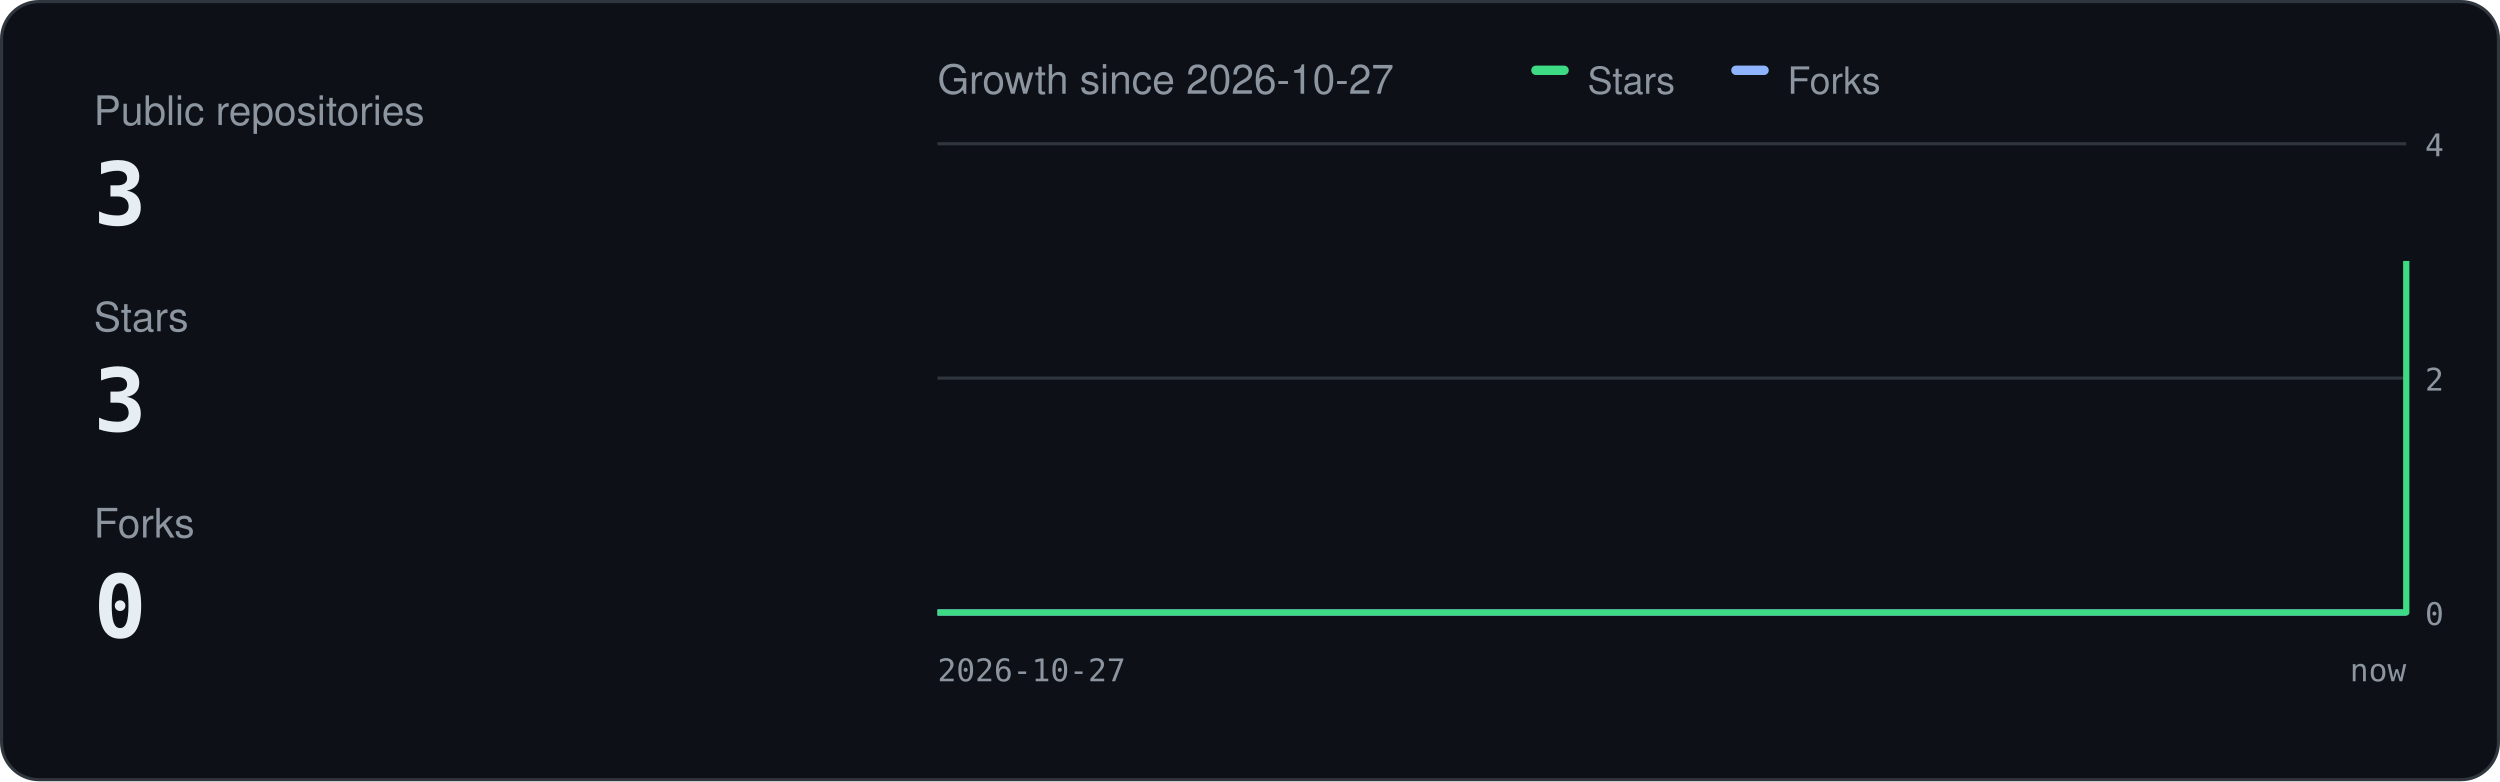
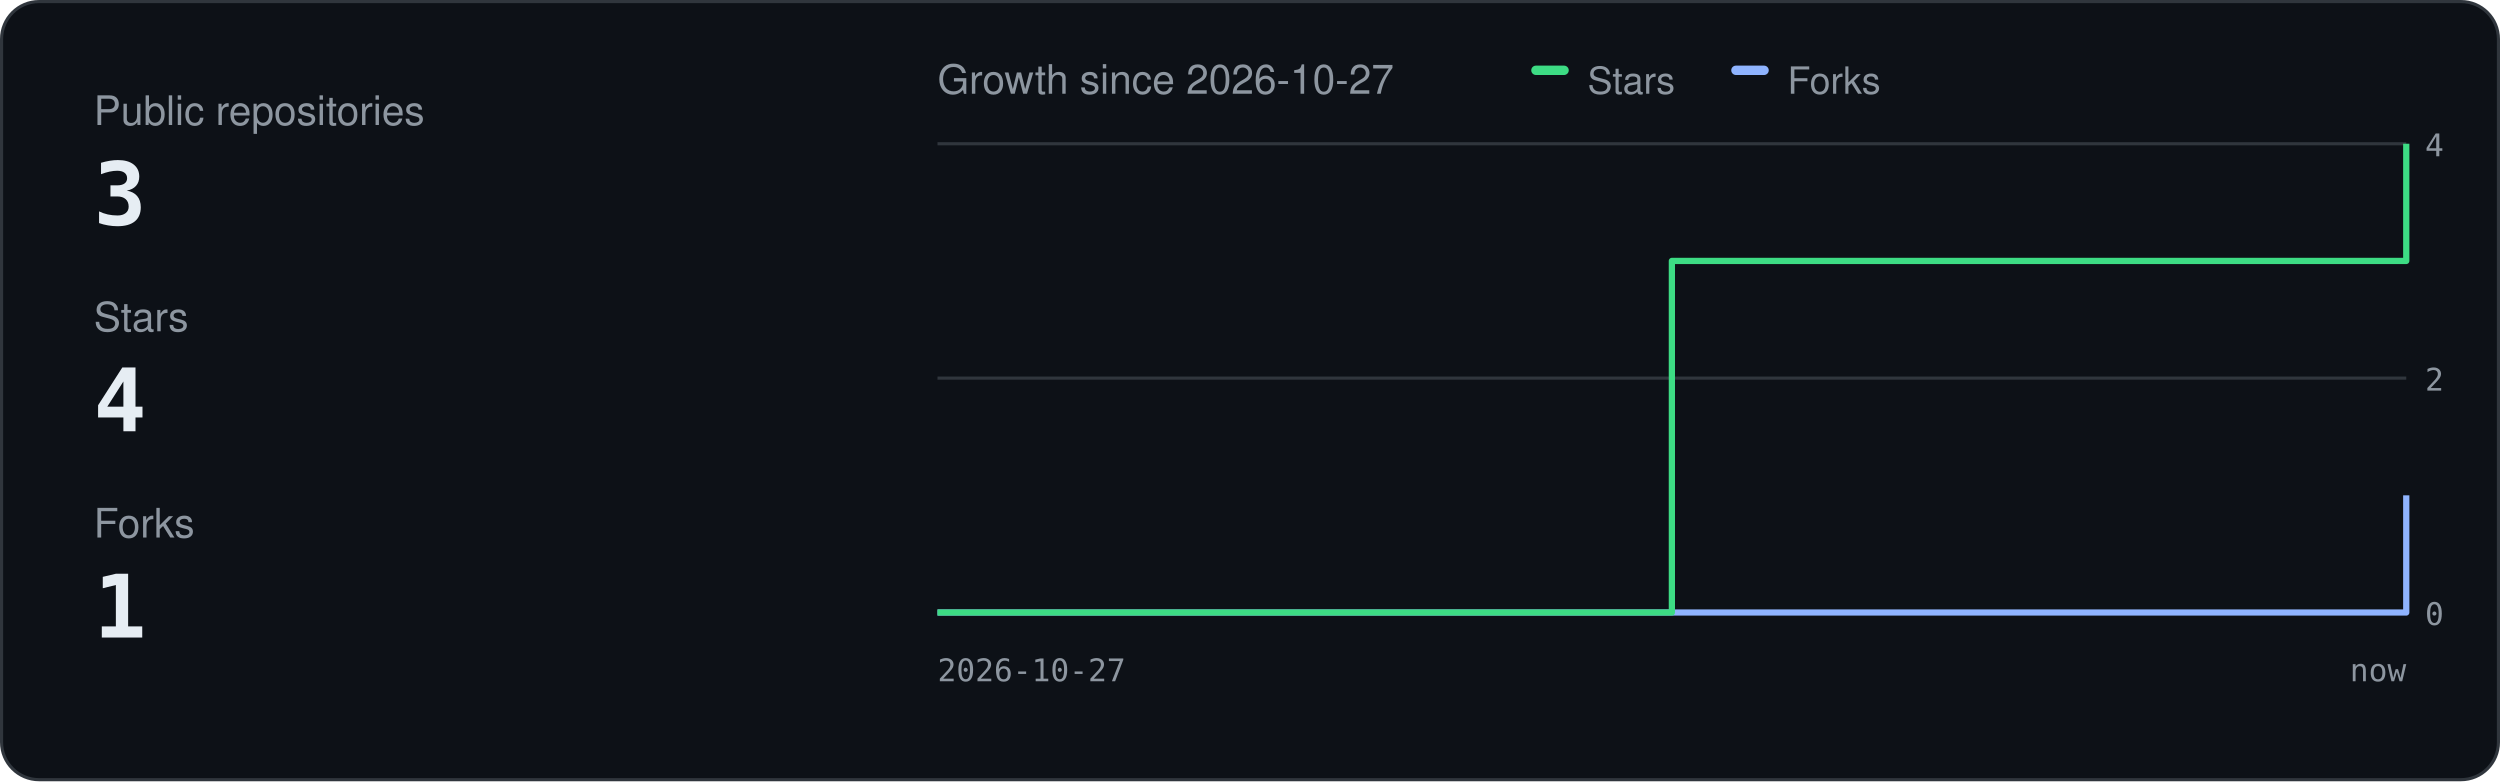
- <svg xmlns="http://www.w3.org/2000/svg" width="800" height="250" viewBox="0 0 800 250" role="img" aria-label="TypeSOL organization: 3 public repositories, 3 stars, 0 forks">
+ <svg xmlns="http://www.w3.org/2000/svg" width="800" height="250" viewBox="0 0 800 250" role="img" aria-label="TypeSOL organization: 3 public repositories, 4 stars, 1 forks">
  <rect x="0.5" y="0.5" width="799" height="249" rx="12" fill="#0d1117" stroke="#30363d" />
  <text x="30" y="40" font-family="-apple-system, BlinkMacSystemFont, 'Segoe UI', Helvetica, Arial, sans-serif" font-size="13" fill="#8d96a0">Public repositories</text>
  <text x="30" y="72" font-family="ui-monospace, SFMono-Regular, Menlo, monospace" font-size="28" font-weight="600" fill="#e6edf3">3</text>
  <text x="30" y="106" font-family="-apple-system, BlinkMacSystemFont, 'Segoe UI', Helvetica, Arial, sans-serif" font-size="13" fill="#8d96a0">Stars</text>
-   <text x="30" y="138" font-family="ui-monospace, SFMono-Regular, Menlo, monospace" font-size="28" font-weight="600" fill="#e6edf3">3</text>
+   <text x="30" y="138" font-family="ui-monospace, SFMono-Regular, Menlo, monospace" font-size="28" font-weight="600" fill="#e6edf3">4</text>
  <text x="30" y="172" font-family="-apple-system, BlinkMacSystemFont, 'Segoe UI', Helvetica, Arial, sans-serif" font-size="13" fill="#8d96a0">Forks</text>
-   <text x="30" y="204" font-family="ui-monospace, SFMono-Regular, Menlo, monospace" font-size="28" font-weight="600" fill="#e6edf3">0</text>
+   <text x="30" y="204" font-family="ui-monospace, SFMono-Regular, Menlo, monospace" font-size="28" font-weight="600" fill="#e6edf3">1</text>
  <text x="300" y="30" font-family="-apple-system, BlinkMacSystemFont, 'Segoe UI', Helvetica, Arial, sans-serif" font-size="13" fill="#8d96a0">Growth since 2026-10-27</text>
  <rect x="490" y="21" width="12" height="3" rx="1.5" fill="#3ddc84" />
  <text x="508" y="30" font-family="-apple-system, BlinkMacSystemFont, 'Segoe UI', Helvetica, Arial, sans-serif" font-size="12" fill="#8d96a0">Stars</text>
  <rect x="554" y="21" width="12" height="3" rx="1.5" fill="#8fb4ff" />
  <text x="572" y="30" font-family="-apple-system, BlinkMacSystemFont, 'Segoe UI', Helvetica, Arial, sans-serif" font-size="12" fill="#8d96a0">Forks</text>
  <line x1="300" x2="770" y1="46" y2="46" stroke="#30363d" stroke-width="1" />
  <text x="776" y="50" font-family="ui-monospace, SFMono-Regular, Menlo, monospace" font-size="10" fill="#8d96a0">4</text>
  <line x1="300" x2="770" y1="121" y2="121" stroke="#30363d" stroke-width="1" />
  <text x="776" y="125" font-family="ui-monospace, SFMono-Regular, Menlo, monospace" font-size="10" fill="#8d96a0">2</text>
  <line x1="300" x2="770" y1="196" y2="196" stroke="#30363d" stroke-width="1" />
  <text x="776" y="200" font-family="ui-monospace, SFMono-Regular, Menlo, monospace" font-size="10" fill="#8d96a0">0</text>
-   <path d="M300.0,196.0H770.0V196.0H770" fill="none" stroke="#8fb4ff" stroke-width="2" stroke-linejoin="round" />
-   <path d="M300.0,196.0H770.0V83.5H770" fill="none" stroke="#3ddc84" stroke-width="2" stroke-linejoin="round" />
+   <path d="M300.0,196.0H535.0V196.0H770.0V158.5H770" fill="none" stroke="#8fb4ff" stroke-width="2" stroke-linejoin="round" />
+   <path d="M300.0,196.0H535.0V83.5H770.0V46.0H770" fill="none" stroke="#3ddc84" stroke-width="2" stroke-linejoin="round" />
  <text x="300" y="218" font-family="ui-monospace, SFMono-Regular, Menlo, monospace" font-size="10" fill="#8d96a0">2026-10-27</text>
  <text x="770" y="218" font-family="ui-monospace, SFMono-Regular, Menlo, monospace" font-size="10" fill="#8d96a0" text-anchor="end">now</text>
</svg>
